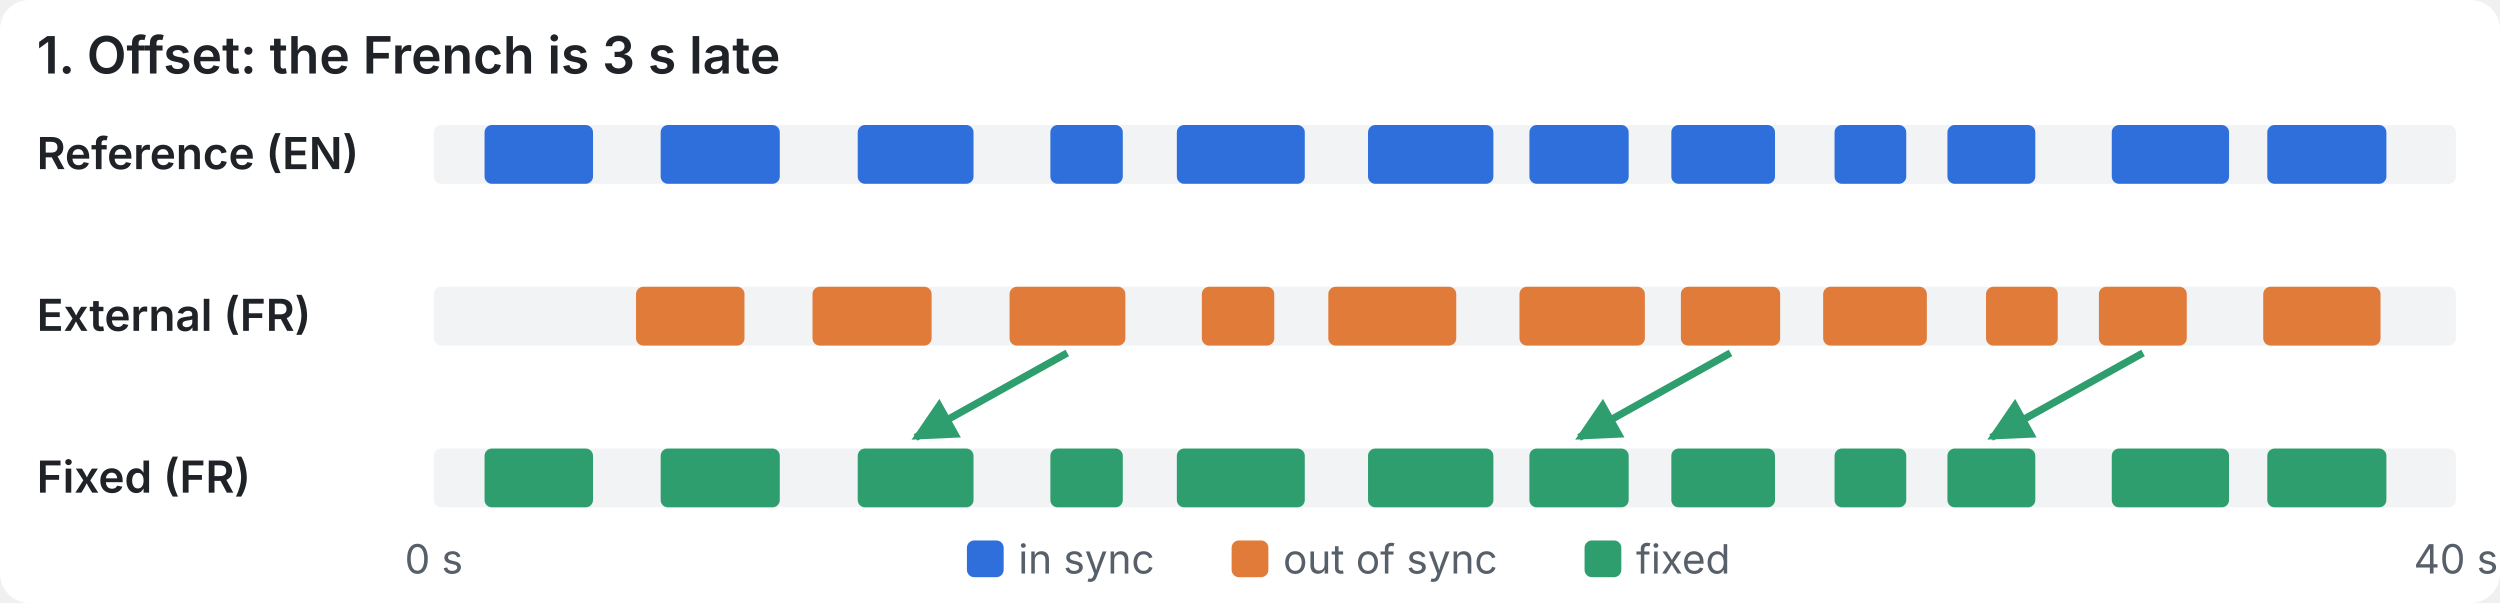
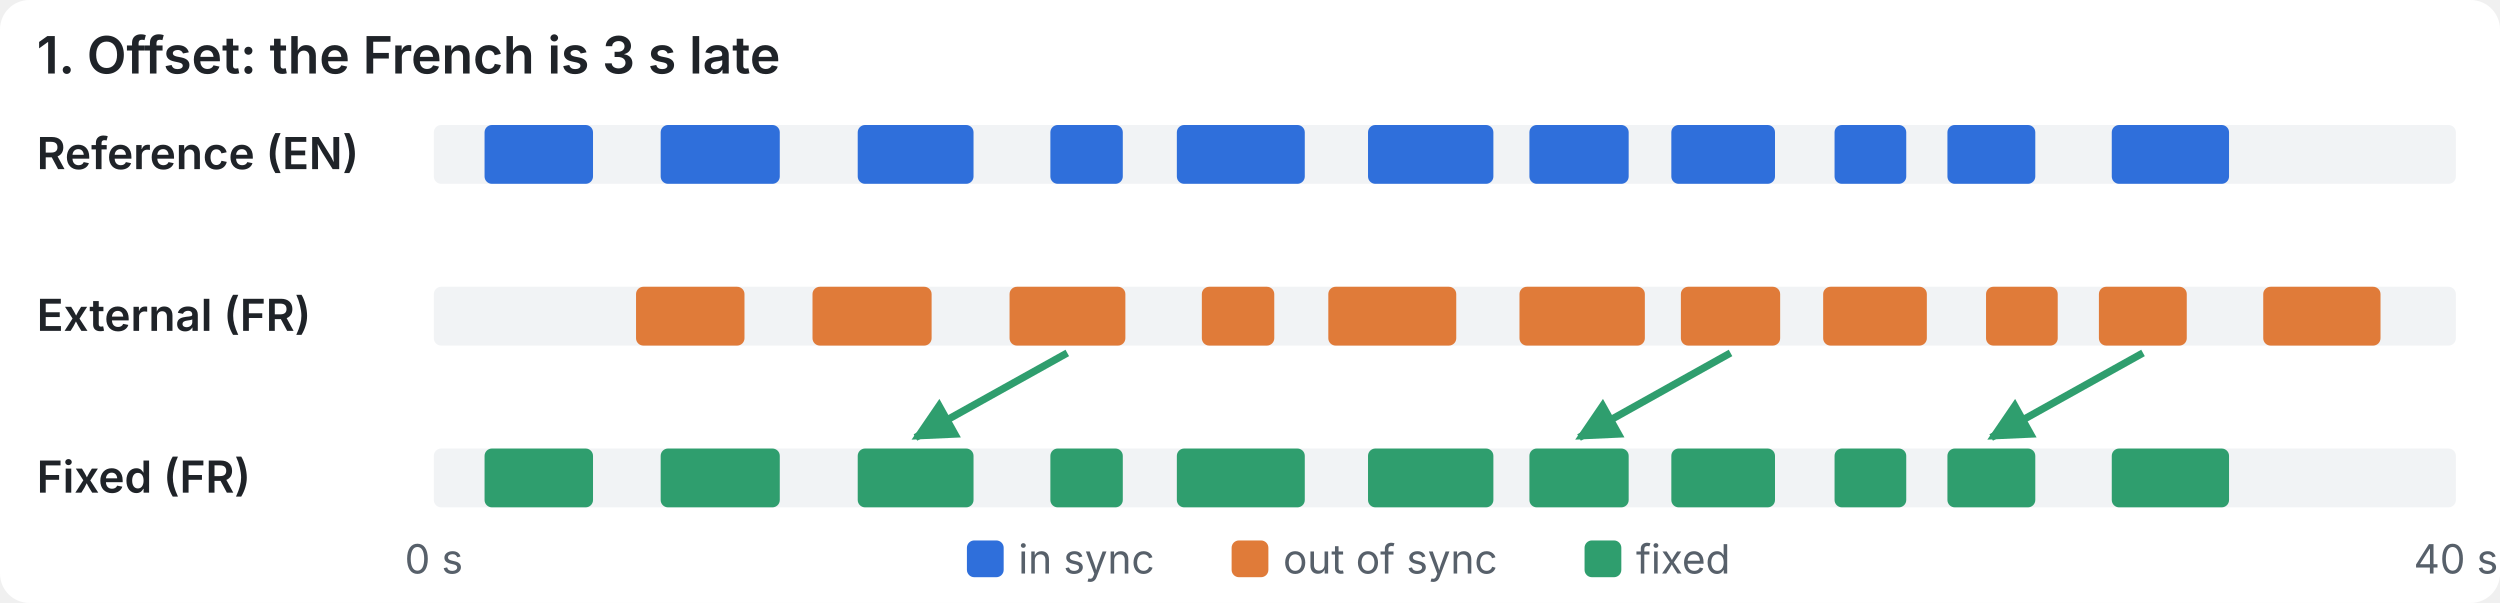
<svg xmlns="http://www.w3.org/2000/svg" viewBox="0 0 680 164" font-family="system-ui, -apple-system, Segoe UI, sans-serif" font-size="13">
  <style>.h{paint-order:stroke;stroke:#fff;stroke-width:4px;stroke-linejoin:round}</style>
  <defs>
    <marker id="arrow" viewBox="0 0 10 10" refX="9" refY="5" markerWidth="6" markerHeight="6" orient="auto-start-reverse">
      <path d="M0,0 L10,5 L0,10 z" fill="#2f9e6e" />
    </marker>
    <pattern id="hatch" width="6" height="6" patternUnits="userSpaceOnUse" patternTransform="rotate(45)">
      <rect width="6" height="6" fill="#ffffff" fill-opacity="0.5" />
      <rect width="2.5" height="6" fill="#8a8f98" fill-opacity="0.7" />
    </pattern>
  </defs>
  <rect width="680" height="164" rx="8" fill="#ffffff" />
  <rect x="118" y="34" width="550" height="16" rx="2" fill="#f1f3f5" />
  <rect x="118" y="78" width="550" height="16" rx="2" fill="#f1f3f5" />
  <rect x="118" y="122" width="550" height="16" rx="2" fill="#f1f3f5" />
  <rect x="131.8" y="34" width="29.5" height="16" rx="2" fill="#2f6fdb" />
  <rect x="179.7" y="34" width="32.4" height="16" rx="2" fill="#2f6fdb" />
  <rect x="233.3" y="34" width="31.5" height="16" rx="2" fill="#2f6fdb" />
  <rect x="285.7" y="34" width="19.7" height="16" rx="2" fill="#2f6fdb" />
  <rect x="320.1" y="34" width="34.8" height="16" rx="2" fill="#2f6fdb" />
  <rect x="372.1" y="34" width="34.1" height="16" rx="2" fill="#2f6fdb" />
  <rect x="416.0" y="34" width="27.0" height="16" rx="2" fill="#2f6fdb" />
  <rect x="454.6" y="34" width="28.2" height="16" rx="2" fill="#2f6fdb" />
  <rect x="499.0" y="34" width="19.5" height="16" rx="2" fill="#2f6fdb" />
  <rect x="529.7" y="34" width="23.9" height="16" rx="2" fill="#2f6fdb" />
  <rect x="574.4" y="34" width="31.9" height="16" rx="2" fill="#2f6fdb" />
-   <rect x="616.7" y="34" width="32.4" height="16" rx="2" fill="#2f6fdb" />
  <rect x="173.0" y="78" width="29.5" height="16" rx="2" fill="#e07b39" />
  <rect x="221.0" y="78" width="32.4" height="16" rx="2" fill="#e07b39" />
  <rect x="274.6" y="78" width="31.5" height="16" rx="2" fill="#e07b39" />
  <rect x="326.9" y="78" width="19.7" height="16" rx="2" fill="#e07b39" />
  <rect x="361.3" y="78" width="34.8" height="16" rx="2" fill="#e07b39" />
  <rect x="413.3" y="78" width="34.1" height="16" rx="2" fill="#e07b39" />
  <rect x="457.2" y="78" width="27.0" height="16" rx="2" fill="#e07b39" />
  <rect x="495.9" y="78" width="28.2" height="16" rx="2" fill="#e07b39" />
  <rect x="540.2" y="78" width="19.5" height="16" rx="2" fill="#e07b39" />
  <rect x="570.9" y="78" width="23.9" height="16" rx="2" fill="#e07b39" />
  <rect x="615.6" y="78" width="31.9" height="16" rx="2" fill="#e07b39" />
  <rect x="131.8" y="122" width="29.5" height="16" rx="2" fill="#2f9e6e" />
  <rect x="179.7" y="122" width="32.4" height="16" rx="2" fill="#2f9e6e" />
  <rect x="233.3" y="122" width="31.5" height="16" rx="2" fill="#2f9e6e" />
  <rect x="285.7" y="122" width="19.7" height="16" rx="2" fill="#2f9e6e" />
  <rect x="320.1" y="122" width="34.8" height="16" rx="2" fill="#2f9e6e" />
  <rect x="372.1" y="122" width="34.1" height="16" rx="2" fill="#2f9e6e" />
  <rect x="416.0" y="122" width="27.0" height="16" rx="2" fill="#2f9e6e" />
  <rect x="454.6" y="122" width="28.2" height="16" rx="2" fill="#2f9e6e" />
  <rect x="499.0" y="122" width="19.5" height="16" rx="2" fill="#2f9e6e" />
  <rect x="529.7" y="122" width="23.9" height="16" rx="2" fill="#2f9e6e" />
  <rect x="574.4" y="122" width="31.9" height="16" rx="2" fill="#2f9e6e" />
-   <rect x="616.7" y="122" width="32.4" height="16" rx="2" fill="#2f9e6e" />
  <line x1="290.3" y1="96" x2="249.0" y2="119" stroke="#2f9e6e" stroke-width="2" marker-end="url(#arrow)" />
  <line x1="470.7" y1="96" x2="429.5" y2="119" stroke="#2f9e6e" stroke-width="2" marker-end="url(#arrow)" />
  <line x1="582.9" y1="96" x2="541.6" y2="119" stroke="#2f9e6e" stroke-width="2" marker-end="url(#arrow)" />
  <rect x="263.0" y="147" width="10" height="10" rx="2" fill="#2f6fdb" />
  <rect x="335.0" y="147" width="10" height="10" rx="2" fill="#e07b39" />
  <rect x="431.0" y="147" width="10" height="10" rx="2" fill="#2f9e6e" />
  <text x="10.0" y="20.0" text-anchor="start" class="h" fill="#1f2328" font-size="14" font-weight="600">1. Offset: the French is 3 s late</text>
  <text x="10.0" y="46.0" text-anchor="start" class="h" fill="#1f2328" font-size="12" font-weight="600">Reference (EN)</text>
  <text x="10.0" y="90.0" text-anchor="start" class="h" fill="#1f2328" font-size="12" font-weight="600">External (FR)</text>
  <text x="10.0" y="134.0" text-anchor="start" class="h" fill="#1f2328" font-size="12" font-weight="600">Fixed (FR)</text>
  <text x="118.0" y="156.0" text-anchor="middle" class="h" fill="#57606a" font-size="11" font-weight="400">0 s</text>
  <text x="668.0" y="156.0" text-anchor="middle" class="h" fill="#57606a" font-size="11" font-weight="400">40 s</text>
  <text x="277.0" y="156.0" text-anchor="start" class="h" fill="#57606a" font-size="11" font-weight="400">in sync</text>
  <text x="349.0" y="156.0" text-anchor="start" class="h" fill="#57606a" font-size="11" font-weight="400">out of sync</text>
  <text x="445.0" y="156.0" text-anchor="start" class="h" fill="#57606a" font-size="11" font-weight="400">fixed</text>
</svg>
